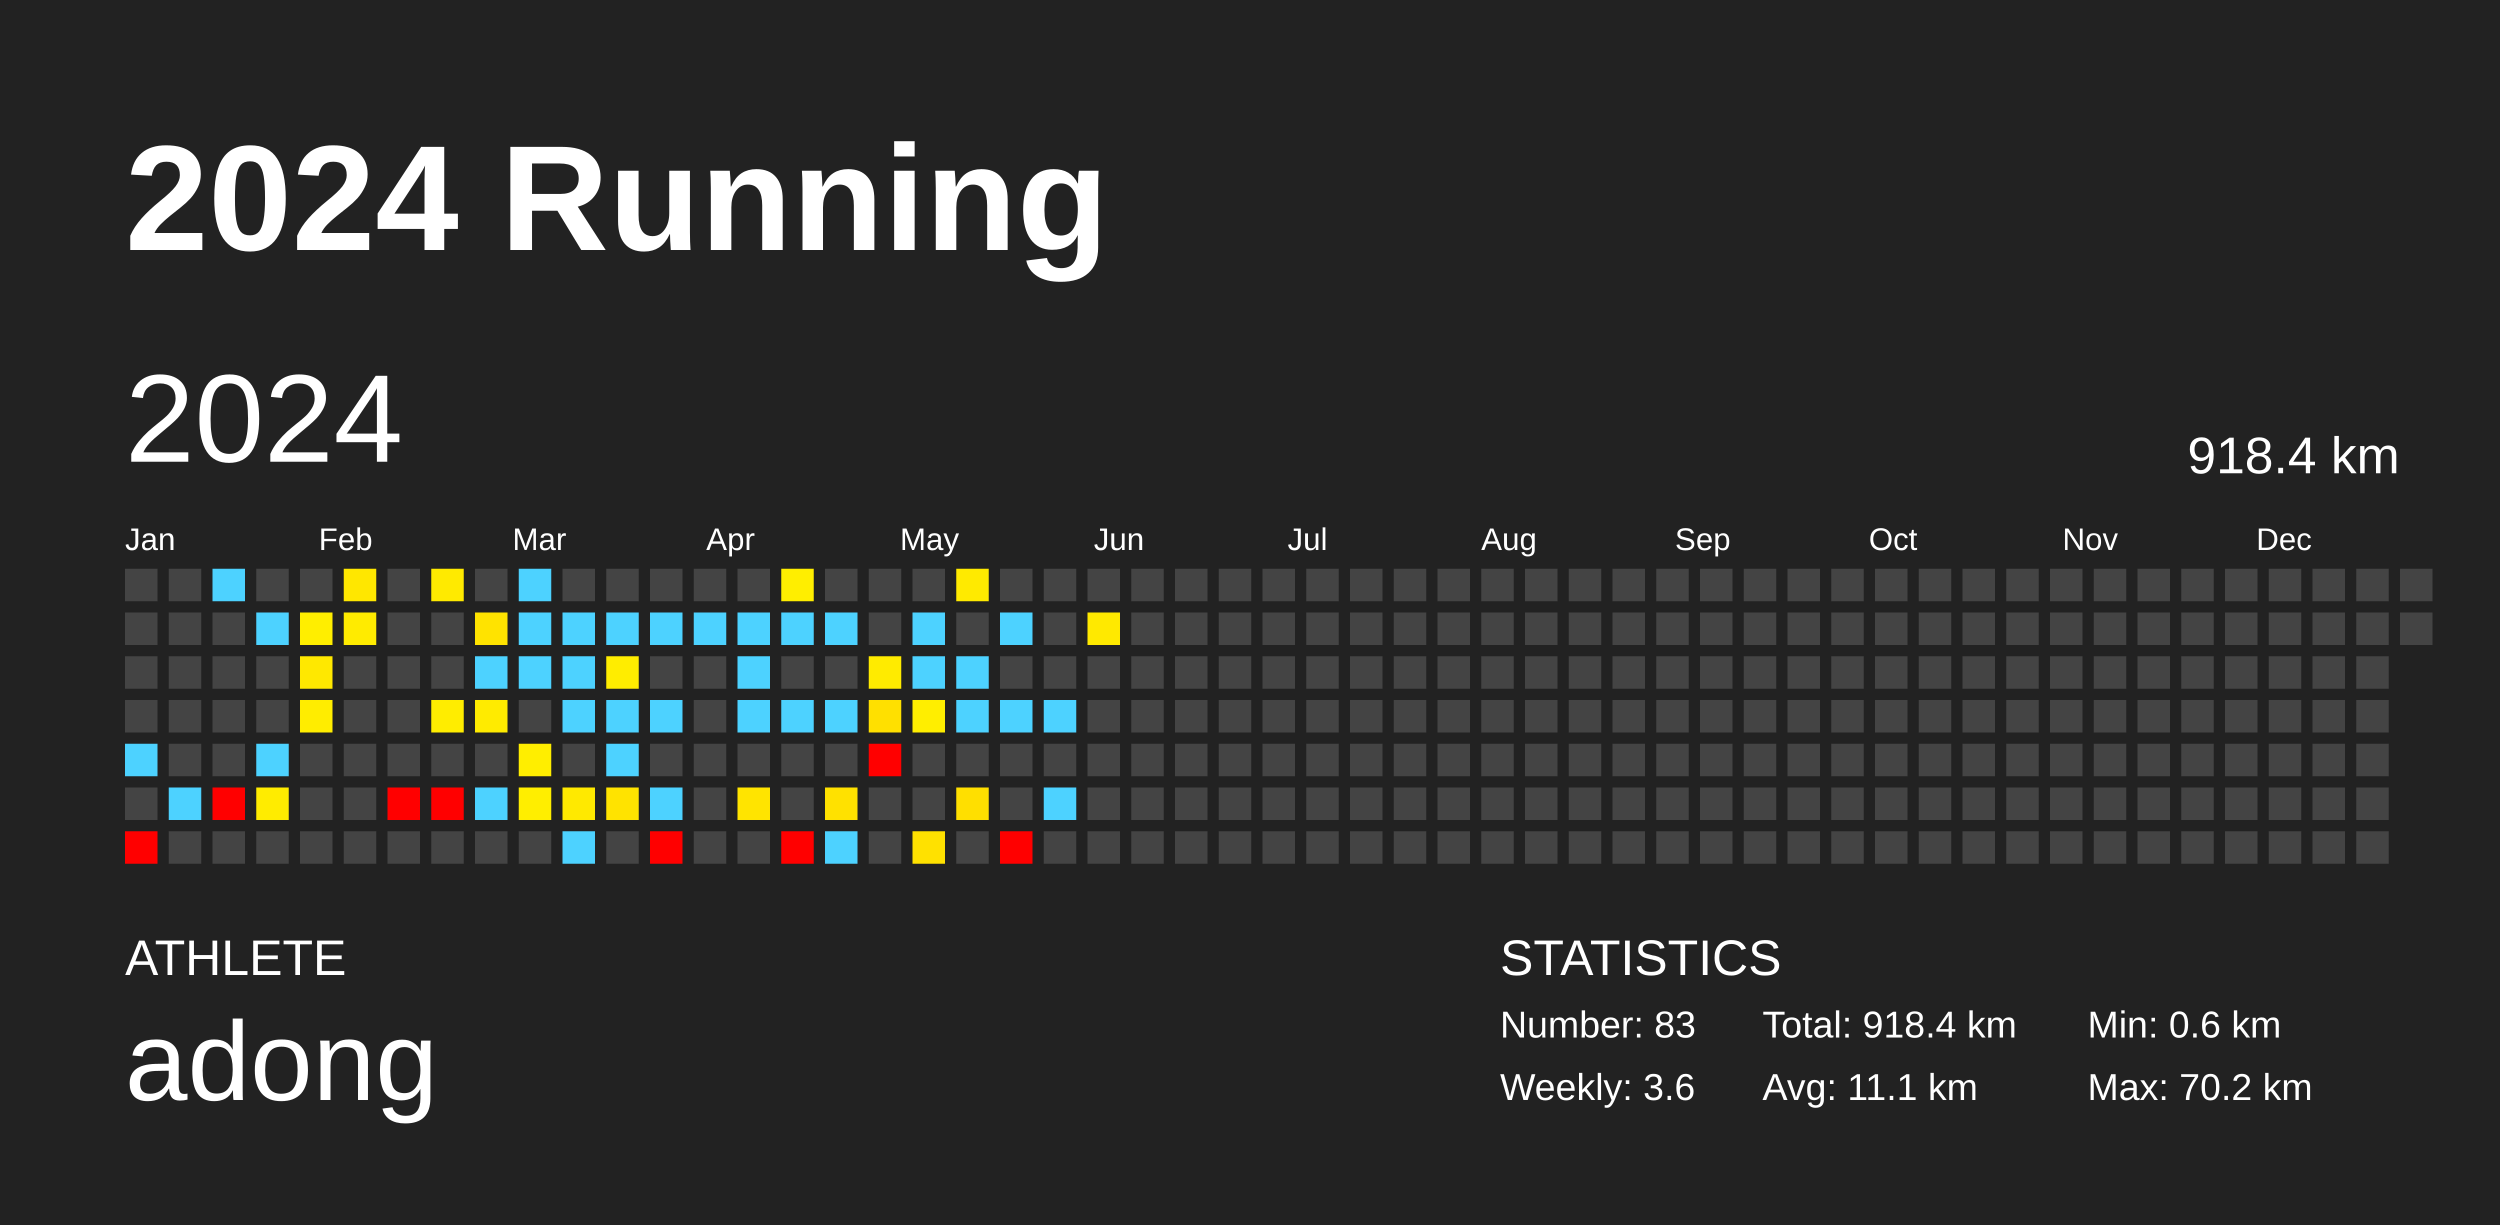
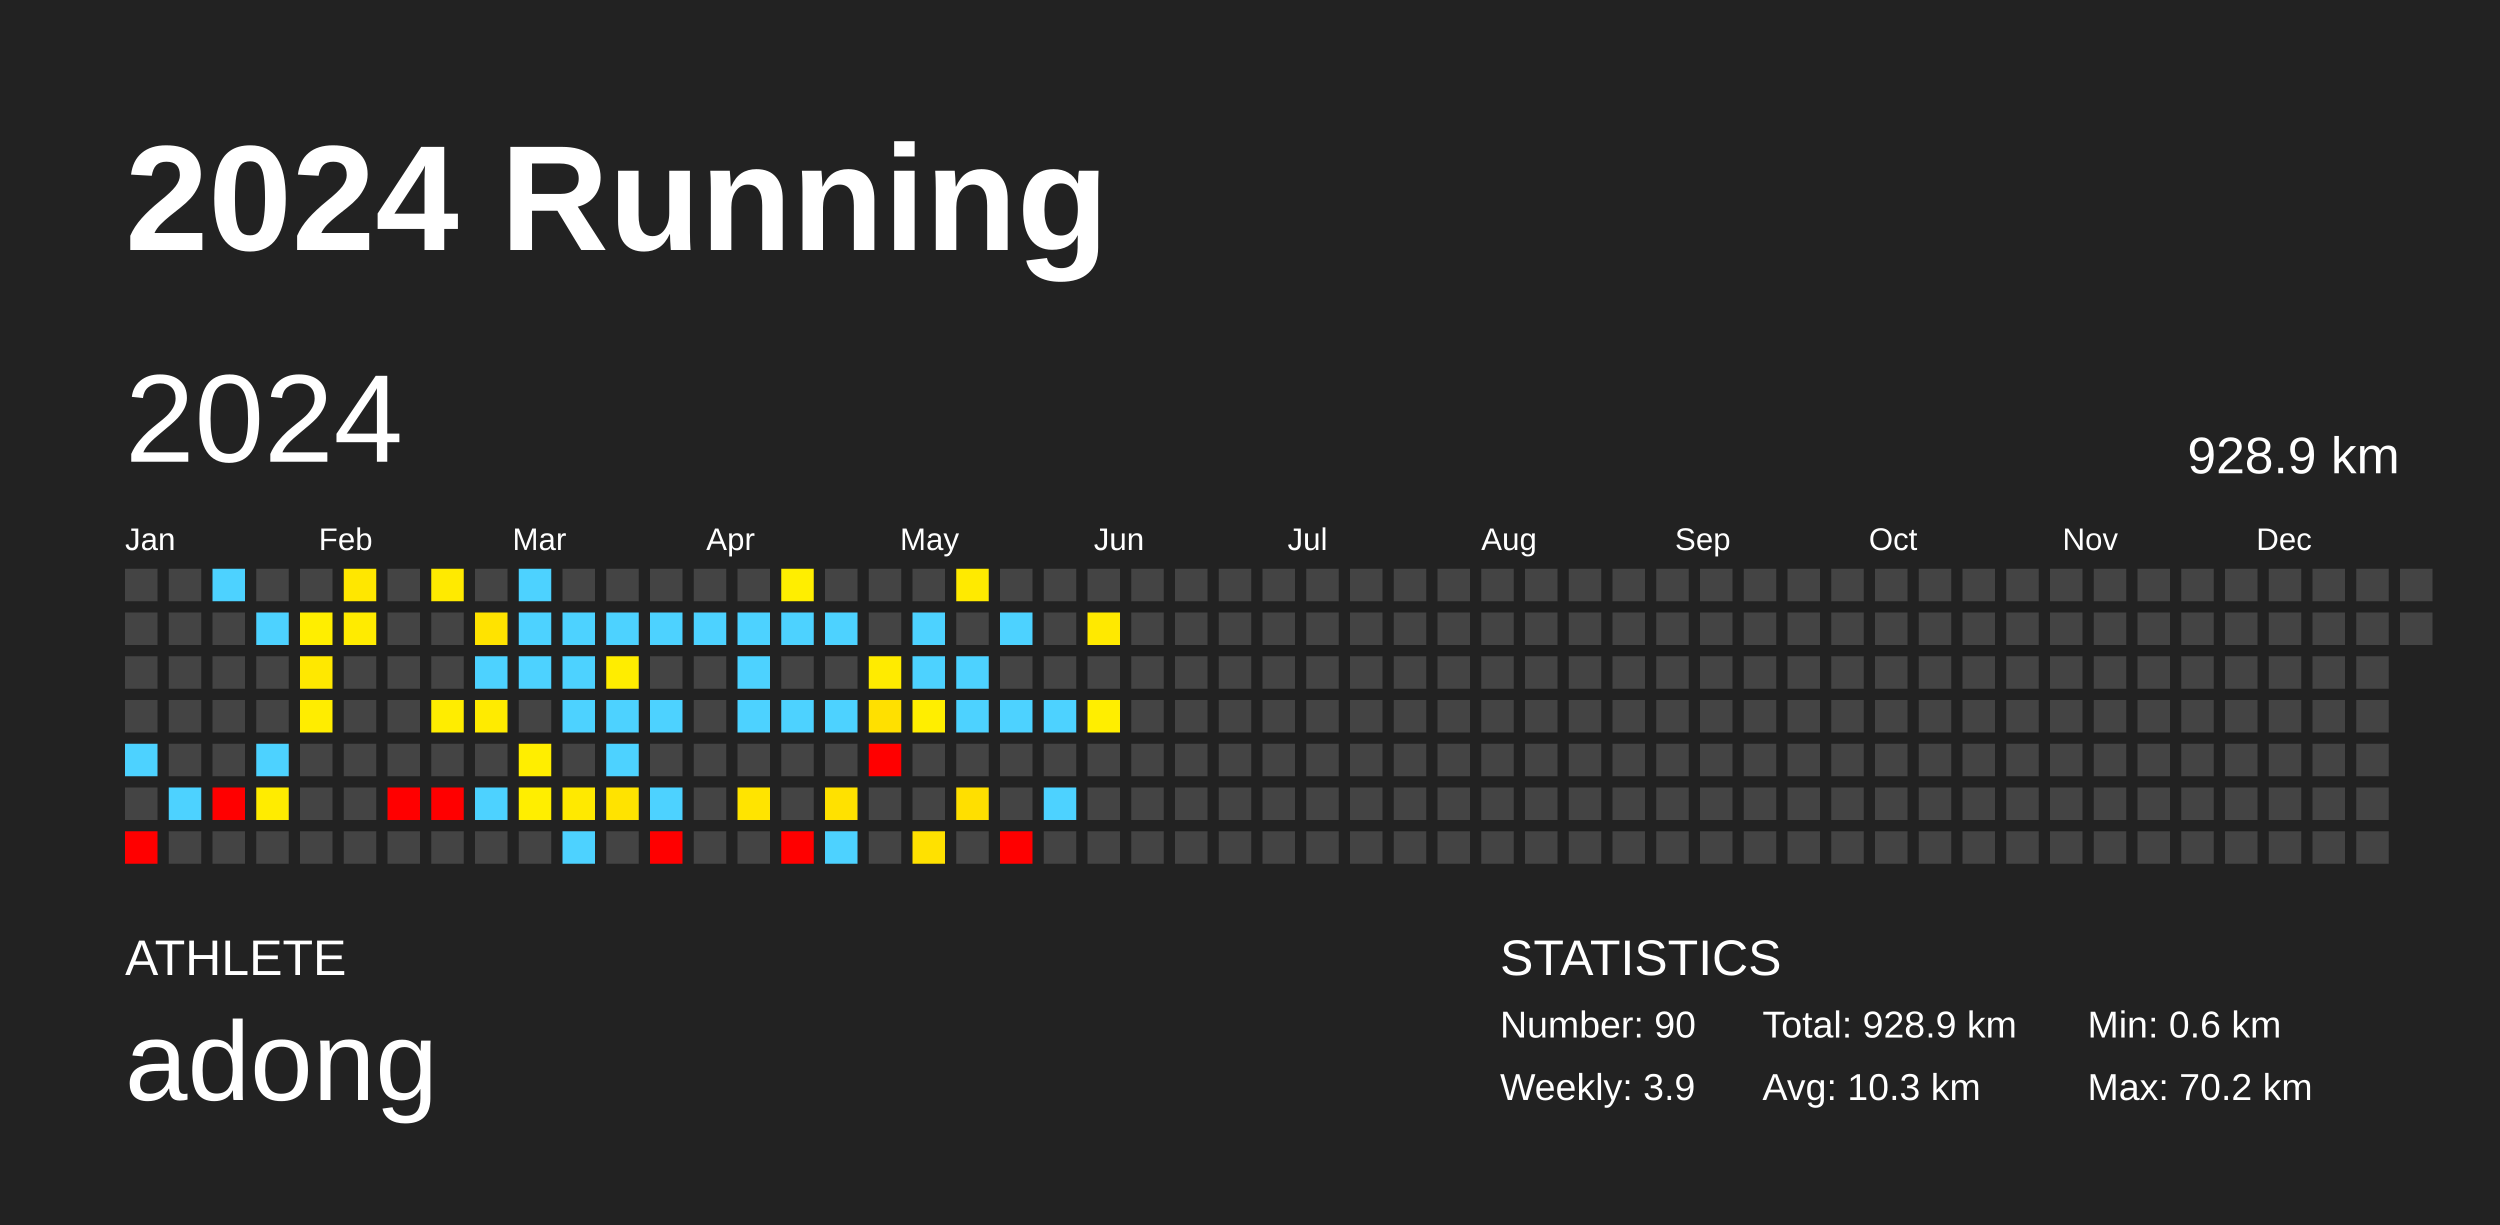
<svg xmlns="http://www.w3.org/2000/svg" baseProfile="full" height="98mm" version="1.1" viewBox="0,0,200,98" width="200mm">
  <defs />
  <rect fill="#222222" height="98" width="200" x="0" y="0" />
  <text fill="#FFFFFF" style="font-size:12px; font-family:Arial; font-weight:bold;" x="10" y="20">2024 Running</text>
  <text fill="#FFFFFF" style="font-size:4px; font-family:Arial" x="10" y="78">ATHLETE</text>
  <text fill="#FFFFFF" style="font-size:9px; font-family:Arial" x="10" y="88">adong</text>
  <text fill="#FFFFFF" style="font-size:4px; font-family:Arial" x="120" y="78">STATISTICS</text>
-   <text fill="#FFFFFF" style="font-size:3px; font-family:Arial" x="120" y="83">Number: 83</text>
-   <text fill="#FFFFFF" style="font-size:3px; font-family:Arial" x="120" y="88">Weekly: 3.6</text>
-   <text fill="#FFFFFF" style="font-size:3px; font-family:Arial" x="141" y="83">Total: 918.4 km</text>
-   <text fill="#FFFFFF" style="font-size:3px; font-family:Arial" x="141" y="88">Avg: 11.1 km</text>
+   <text fill="#FFFFFF" style="font-size:3px; font-family:Arial" x="120" y="83">Number: 90</text>
+   <text fill="#FFFFFF" style="font-size:3px; font-family:Arial" x="120" y="88">Weekly: 3.9</text>
+   <text fill="#FFFFFF" style="font-size:3px; font-family:Arial" x="141" y="83">Total: 928.9 km</text>
+   <text fill="#FFFFFF" style="font-size:3px; font-family:Arial" x="141" y="88">Avg: 10.3 km</text>
  <text fill="#FFFFFF" style="font-size:3px; font-family:Arial" x="167" y="83">Min: 0.6 km</text>
  <text fill="#FFFFFF" style="font-size:3px; font-family:Arial" x="167" y="88">Max: 70.2 km</text>
  <text dominant-baseline="hanging" fill="#FFFFFF" style="font-size:10.0px; font-family:Arial;" x="10" y="30">2024</text>
-   <text dominant-baseline="hanging" fill="#FFFFFF" style="font-size:4.125px; font-family:Arial;" x="175" y="35">918.4 km</text>
+   <text dominant-baseline="hanging" fill="#FFFFFF" style="font-size:4.125px; font-family:Arial;" x="175" y="35">928.9 km</text>
  <text fill="#FFFFFF" style="font-size:2.5px; font-family:Arial" x="10.0" y="44">Jan</text>
  <text fill="#FFFFFF" style="font-size:2.5px; font-family:Arial" x="25.5" y="44">Feb</text>
  <text fill="#FFFFFF" style="font-size:2.5px; font-family:Arial" x="41.0" y="44">Mar</text>
  <text fill="#FFFFFF" style="font-size:2.5px; font-family:Arial" x="56.5" y="44">Apr</text>
  <text fill="#FFFFFF" style="font-size:2.5px; font-family:Arial" x="72.0" y="44">May</text>
  <text fill="#FFFFFF" style="font-size:2.5px; font-family:Arial" x="87.5" y="44">Jun</text>
  <text fill="#FFFFFF" style="font-size:2.5px; font-family:Arial" x="103.0" y="44">Jul</text>
  <text fill="#FFFFFF" style="font-size:2.5px; font-family:Arial" x="118.5" y="44">Aug</text>
  <text fill="#FFFFFF" style="font-size:2.5px; font-family:Arial" x="134.0" y="44">Sep</text>
  <text fill="#FFFFFF" style="font-size:2.5px; font-family:Arial" x="149.5" y="44">Oct</text>
  <text fill="#FFFFFF" style="font-size:2.5px; font-family:Arial" x="165.0" y="44">Nov</text>
  <text fill="#FFFFFF" style="font-size:2.5px; font-family:Arial" x="180.5" y="44">Dec</text>
  <rect fill="#444444" height="2.6" width="2.6" x="10.0" y="45.5" />
  <rect fill="#444444" height="2.6" width="2.6" x="10.0" y="49.0" />
  <rect fill="#444444" height="2.6" width="2.6" x="10.0" y="52.5" />
  <rect fill="#444444" height="2.6" width="2.6" x="10.0" y="56.0" />
  <rect fill="#4dd2ff" height="2.6" width="2.6" x="10.0" y="59.5" />
  <rect fill="#444444" height="2.6" width="2.6" x="10.0" y="63.0" />
  <rect fill="red" height="2.6" width="2.6" x="10.0" y="66.5" />
  <rect fill="#444444" height="2.6" width="2.6" x="13.5" y="45.5" />
  <rect fill="#444444" height="2.6" width="2.6" x="13.5" y="49.0" />
  <rect fill="#444444" height="2.6" width="2.6" x="13.5" y="52.5" />
  <rect fill="#444444" height="2.6" width="2.6" x="13.5" y="56.0" />
  <rect fill="#444444" height="2.6" width="2.6" x="13.5" y="59.5" />
  <rect fill="#4dd2ff" height="2.6" width="2.6" x="13.5" y="63.0" />
  <rect fill="#444444" height="2.6" width="2.6" x="13.5" y="66.5" />
  <rect fill="#4dd2ff" height="2.6" width="2.6" x="17.0" y="45.5" />
  <rect fill="#444444" height="2.6" width="2.6" x="17.0" y="49.0" />
  <rect fill="#444444" height="2.6" width="2.6" x="17.0" y="52.5" />
  <rect fill="#444444" height="2.6" width="2.6" x="17.0" y="56.0" />
  <rect fill="#444444" height="2.6" width="2.6" x="17.0" y="59.5" />
  <rect fill="red" height="2.6" width="2.6" x="17.0" y="63.0" />
  <rect fill="#444444" height="2.6" width="2.6" x="17.0" y="66.5" />
  <rect fill="#444444" height="2.6" width="2.6" x="20.5" y="45.5" />
  <rect fill="#4dd2ff" height="2.6" width="2.6" x="20.5" y="49.0" />
  <rect fill="#444444" height="2.6" width="2.6" x="20.5" y="52.5" />
  <rect fill="#444444" height="2.6" width="2.6" x="20.5" y="56.0" />
  <rect fill="#4dd2ff" height="2.6" width="2.6" x="20.5" y="59.5" />
  <rect fill="#ffec00" height="2.6" width="2.6" x="20.5" y="63.0" />
  <rect fill="#444444" height="2.6" width="2.6" x="20.5" y="66.5" />
  <rect fill="#444444" height="2.6" width="2.6" x="24.0" y="45.5" />
  <rect fill="#ffee00" height="2.6" width="2.6" x="24.0" y="49.0" />
  <rect fill="#ffe800" height="2.6" width="2.6" x="24.0" y="52.5" />
  <rect fill="#ffed00" height="2.6" width="2.6" x="24.0" y="56.0" />
  <rect fill="#444444" height="2.6" width="2.6" x="24.0" y="59.5" />
  <rect fill="#444444" height="2.6" width="2.6" x="24.0" y="63.0" />
  <rect fill="#444444" height="2.6" width="2.6" x="24.0" y="66.5" />
  <rect fill="#ffe700" height="2.6" width="2.6" x="27.5" y="45.5" />
  <rect fill="#ffeb00" height="2.6" width="2.6" x="27.5" y="49.0" />
  <rect fill="#444444" height="2.6" width="2.6" x="27.5" y="52.5" />
  <rect fill="#444444" height="2.6" width="2.6" x="27.5" y="56.0" />
  <rect fill="#444444" height="2.6" width="2.6" x="27.5" y="59.5" />
  <rect fill="#444444" height="2.6" width="2.6" x="27.5" y="63.0" />
  <rect fill="#444444" height="2.6" width="2.6" x="27.5" y="66.5" />
  <rect fill="#444444" height="2.6" width="2.6" x="31.0" y="45.5" />
  <rect fill="#444444" height="2.6" width="2.6" x="31.0" y="49.0" />
  <rect fill="#444444" height="2.6" width="2.6" x="31.0" y="52.5" />
  <rect fill="#444444" height="2.6" width="2.6" x="31.0" y="56.0" />
  <rect fill="#444444" height="2.6" width="2.6" x="31.0" y="59.5" />
  <rect fill="red" height="2.6" width="2.6" x="31.0" y="63.0" />
  <rect fill="#444444" height="2.6" width="2.6" x="31.0" y="66.5" />
  <rect fill="#ffea00" height="2.6" width="2.6" x="34.5" y="45.5" />
  <rect fill="#444444" height="2.6" width="2.6" x="34.5" y="49.0" />
  <rect fill="#444444" height="2.6" width="2.6" x="34.5" y="52.5" />
  <rect fill="#ffed00" height="2.6" width="2.6" x="34.5" y="56.0" />
  <rect fill="#444444" height="2.6" width="2.6" x="34.5" y="59.5" />
  <rect fill="red" height="2.6" width="2.6" x="34.5" y="63.0" />
  <rect fill="#444444" height="2.6" width="2.6" x="34.5" y="66.5" />
  <rect fill="#444444" height="2.6" width="2.6" x="38.0" y="45.5" />
  <rect fill="#ffe300" height="2.6" width="2.6" x="38.0" y="49.0" />
  <rect fill="#4dd2ff" height="2.6" width="2.6" x="38.0" y="52.5" />
  <rect fill="#ffeb00" height="2.6" width="2.6" x="38.0" y="56.0" />
  <rect fill="#444444" height="2.6" width="2.6" x="38.0" y="59.5" />
  <rect fill="#4dd2ff" height="2.6" width="2.6" x="38.0" y="63.0" />
  <rect fill="#444444" height="2.6" width="2.6" x="38.0" y="66.5" />
  <rect fill="#4dd2ff" height="2.6" width="2.6" x="41.5" y="45.5" />
  <rect fill="#4dd2ff" height="2.6" width="2.6" x="41.5" y="49.0" />
  <rect fill="#4dd2ff" height="2.6" width="2.6" x="41.5" y="52.5" />
  <rect fill="#444444" height="2.6" width="2.6" x="41.5" y="56.0" />
  <rect fill="#ffee00" height="2.6" width="2.6" x="41.5" y="59.5" />
  <rect fill="#ffee00" height="2.6" width="2.6" x="41.5" y="63.0" />
  <rect fill="#444444" height="2.6" width="2.6" x="41.5" y="66.5" />
  <rect fill="#444444" height="2.6" width="2.6" x="45.0" y="45.5" />
  <rect fill="#4dd2ff" height="2.6" width="2.6" x="45.0" y="49.0" />
  <rect fill="#4dd2ff" height="2.6" width="2.6" x="45.0" y="52.5" />
  <rect fill="#4dd2ff" height="2.6" width="2.6" x="45.0" y="56.0" />
  <rect fill="#444444" height="2.6" width="2.6" x="45.0" y="59.5" />
  <rect fill="#ffe900" height="2.6" width="2.6" x="45.0" y="63.0" />
  <rect fill="#4dd2ff" height="2.6" width="2.6" x="45.0" y="66.5" />
  <rect fill="#444444" height="2.6" width="2.6" x="48.5" y="45.5" />
  <rect fill="#4dd2ff" height="2.6" width="2.6" x="48.5" y="49.0" />
  <rect fill="#ffed00" height="2.6" width="2.6" x="48.5" y="52.5" />
  <rect fill="#4dd2ff" height="2.6" width="2.6" x="48.5" y="56.0" />
  <rect fill="#4dd2ff" height="2.6" width="2.6" x="48.5" y="59.5" />
  <rect fill="#ffe300" height="2.6" width="2.6" x="48.5" y="63.0" />
  <rect fill="#444444" height="2.6" width="2.6" x="48.5" y="66.5" />
  <rect fill="#444444" height="2.6" width="2.6" x="52.0" y="45.5" />
  <rect fill="#4dd2ff" height="2.6" width="2.6" x="52.0" y="49.0" />
  <rect fill="#444444" height="2.6" width="2.6" x="52.0" y="52.5" />
  <rect fill="#4dd2ff" height="2.6" width="2.6" x="52.0" y="56.0" />
  <rect fill="#444444" height="2.6" width="2.6" x="52.0" y="59.5" />
  <rect fill="#4dd2ff" height="2.6" width="2.6" x="52.0" y="63.0" />
  <rect fill="red" height="2.6" width="2.6" x="52.0" y="66.5" />
  <rect fill="#444444" height="2.6" width="2.6" x="55.5" y="45.5" />
  <rect fill="#4dd2ff" height="2.6" width="2.6" x="55.5" y="49.0" />
  <rect fill="#444444" height="2.6" width="2.6" x="55.5" y="52.5" />
  <rect fill="#444444" height="2.6" width="2.6" x="55.5" y="56.0" />
  <rect fill="#444444" height="2.6" width="2.6" x="55.5" y="59.5" />
  <rect fill="#444444" height="2.6" width="2.6" x="55.5" y="63.0" />
  <rect fill="#444444" height="2.6" width="2.6" x="55.5" y="66.5" />
  <rect fill="#444444" height="2.6" width="2.6" x="59.0" y="45.5" />
  <rect fill="#4dd2ff" height="2.6" width="2.6" x="59.0" y="49.0" />
  <rect fill="#4dd2ff" height="2.6" width="2.6" x="59.0" y="52.5" />
  <rect fill="#4dd2ff" height="2.6" width="2.6" x="59.0" y="56.0" />
  <rect fill="#444444" height="2.6" width="2.6" x="59.0" y="59.5" />
  <rect fill="#ffe400" height="2.6" width="2.6" x="59.0" y="63.0" />
  <rect fill="#444444" height="2.6" width="2.6" x="59.0" y="66.5" />
  <rect fill="#ffee00" height="2.6" width="2.6" x="62.5" y="45.5" />
  <rect fill="#4dd2ff" height="2.6" width="2.6" x="62.5" y="49.0" />
  <rect fill="#444444" height="2.6" width="2.6" x="62.5" y="52.5" />
  <rect fill="#4dd2ff" height="2.6" width="2.6" x="62.5" y="56.0" />
  <rect fill="#444444" height="2.6" width="2.6" x="62.5" y="59.5" />
  <rect fill="#444444" height="2.6" width="2.6" x="62.5" y="63.0" />
  <rect fill="red" height="2.6" width="2.6" x="62.5" y="66.5" />
  <rect fill="#444444" height="2.6" width="2.6" x="66.0" y="45.5" />
  <rect fill="#4dd2ff" height="2.6" width="2.6" x="66.0" y="49.0" />
  <rect fill="#444444" height="2.6" width="2.6" x="66.0" y="52.5" />
  <rect fill="#4dd2ff" height="2.6" width="2.6" x="66.0" y="56.0" />
  <rect fill="#444444" height="2.6" width="2.6" x="66.0" y="59.5" />
  <rect fill="#ffe100" height="2.6" width="2.6" x="66.0" y="63.0" />
  <rect fill="#4dd2ff" height="2.6" width="2.6" x="66.0" y="66.5" />
  <rect fill="#444444" height="2.6" width="2.6" x="69.5" y="45.5" />
  <rect fill="#444444" height="2.6" width="2.6" x="69.5" y="49.0" />
  <rect fill="#ffeb00" height="2.6" width="2.6" x="69.5" y="52.5" />
  <rect fill="#ffe000" height="2.6" width="2.6" x="69.5" y="56.0" />
  <rect fill="red" height="2.6" width="2.6" x="69.5" y="59.5" />
  <rect fill="#444444" height="2.6" width="2.6" x="69.5" y="63.0" />
  <rect fill="#444444" height="2.6" width="2.6" x="69.5" y="66.5" />
  <rect fill="#444444" height="2.6" width="2.6" x="73.0" y="45.5" />
  <rect fill="#4dd2ff" height="2.6" width="2.6" x="73.0" y="49.0" />
  <rect fill="#4dd2ff" height="2.6" width="2.6" x="73.0" y="52.5" />
  <rect fill="#ffee00" height="2.6" width="2.6" x="73.0" y="56.0" />
  <rect fill="#444444" height="2.6" width="2.6" x="73.0" y="59.5" />
  <rect fill="#444444" height="2.6" width="2.6" x="73.0" y="63.0" />
  <rect fill="#ffe100" height="2.6" width="2.6" x="73.0" y="66.5" />
  <rect fill="#ffea00" height="2.6" width="2.6" x="76.5" y="45.5" />
  <rect fill="#444444" height="2.6" width="2.6" x="76.5" y="49.0" />
  <rect fill="#4dd2ff" height="2.6" width="2.6" x="76.5" y="52.5" />
  <rect fill="#4dd2ff" height="2.6" width="2.6" x="76.5" y="56.0" />
  <rect fill="#444444" height="2.6" width="2.6" x="76.5" y="59.5" />
  <rect fill="#ffdf00" height="2.6" width="2.6" x="76.5" y="63.0" />
  <rect fill="#444444" height="2.6" width="2.6" x="76.5" y="66.5" />
  <rect fill="#444444" height="2.6" width="2.6" x="80.0" y="45.5" />
  <rect fill="#4dd2ff" height="2.6" width="2.6" x="80.0" y="49.0" />
  <rect fill="#444444" height="2.6" width="2.6" x="80.0" y="52.5" />
  <rect fill="#4dd2ff" height="2.6" width="2.6" x="80.0" y="56.0" />
  <rect fill="#444444" height="2.6" width="2.6" x="80.0" y="59.5" />
  <rect fill="#444444" height="2.6" width="2.6" x="80.0" y="63.0" />
  <rect fill="red" height="2.6" width="2.6" x="80.0" y="66.5" />
  <rect fill="#444444" height="2.6" width="2.6" x="83.5" y="45.5" />
  <rect fill="#444444" height="2.6" width="2.6" x="83.5" y="49.0" />
  <rect fill="#444444" height="2.6" width="2.6" x="83.5" y="52.5" />
  <rect fill="#4dd2ff" height="2.6" width="2.6" x="83.5" y="56.0" />
  <rect fill="#444444" height="2.6" width="2.6" x="83.5" y="59.5" />
  <rect fill="#4dd2ff" height="2.6" width="2.6" x="83.5" y="63.0" />
  <rect fill="#444444" height="2.6" width="2.6" x="83.5" y="66.5" />
  <rect fill="#444444" height="2.6" width="2.6" x="87.0" y="45.5" />
  <rect fill="#ffe900" height="2.6" width="2.6" x="87.0" y="49.0" />
  <rect fill="#444444" height="2.6" width="2.6" x="87.0" y="52.5" />
-   <rect fill="#444444" height="2.6" width="2.6" x="87.0" y="56.0" />
+   <rect fill="#ffee00" height="2.6" width="2.6" x="87.0" y="56.0" />
  <rect fill="#444444" height="2.6" width="2.6" x="87.0" y="59.5" />
  <rect fill="#444444" height="2.6" width="2.6" x="87.0" y="63.0" />
  <rect fill="#444444" height="2.6" width="2.6" x="87.0" y="66.5" />
  <rect fill="#444444" height="2.6" width="2.6" x="90.5" y="45.5" />
  <rect fill="#444444" height="2.6" width="2.6" x="90.5" y="49.0" />
  <rect fill="#444444" height="2.6" width="2.6" x="90.5" y="52.5" />
  <rect fill="#444444" height="2.6" width="2.6" x="90.5" y="56.0" />
  <rect fill="#444444" height="2.6" width="2.6" x="90.5" y="59.5" />
  <rect fill="#444444" height="2.6" width="2.6" x="90.5" y="63.0" />
  <rect fill="#444444" height="2.6" width="2.6" x="90.5" y="66.5" />
  <rect fill="#444444" height="2.6" width="2.6" x="94.0" y="45.5" />
  <rect fill="#444444" height="2.6" width="2.6" x="94.0" y="49.0" />
  <rect fill="#444444" height="2.6" width="2.6" x="94.0" y="52.5" />
  <rect fill="#444444" height="2.6" width="2.6" x="94.0" y="56.0" />
  <rect fill="#444444" height="2.6" width="2.6" x="94.0" y="59.5" />
  <rect fill="#444444" height="2.6" width="2.6" x="94.0" y="63.0" />
  <rect fill="#444444" height="2.6" width="2.6" x="94.0" y="66.5" />
  <rect fill="#444444" height="2.6" width="2.6" x="97.5" y="45.5" />
  <rect fill="#444444" height="2.6" width="2.6" x="97.5" y="49.0" />
  <rect fill="#444444" height="2.6" width="2.6" x="97.5" y="52.5" />
  <rect fill="#444444" height="2.6" width="2.6" x="97.5" y="56.0" />
  <rect fill="#444444" height="2.6" width="2.6" x="97.5" y="59.5" />
  <rect fill="#444444" height="2.6" width="2.6" x="97.5" y="63.0" />
  <rect fill="#444444" height="2.6" width="2.6" x="97.5" y="66.5" />
  <rect fill="#444444" height="2.6" width="2.6" x="101.0" y="45.5" />
  <rect fill="#444444" height="2.6" width="2.6" x="101.0" y="49.0" />
  <rect fill="#444444" height="2.6" width="2.6" x="101.0" y="52.5" />
  <rect fill="#444444" height="2.6" width="2.6" x="101.0" y="56.0" />
  <rect fill="#444444" height="2.6" width="2.6" x="101.0" y="59.5" />
  <rect fill="#444444" height="2.6" width="2.6" x="101.0" y="63.0" />
  <rect fill="#444444" height="2.6" width="2.6" x="101.0" y="66.5" />
  <rect fill="#444444" height="2.6" width="2.6" x="104.5" y="45.5" />
  <rect fill="#444444" height="2.6" width="2.6" x="104.5" y="49.0" />
  <rect fill="#444444" height="2.6" width="2.6" x="104.5" y="52.5" />
  <rect fill="#444444" height="2.6" width="2.6" x="104.5" y="56.0" />
  <rect fill="#444444" height="2.6" width="2.6" x="104.5" y="59.5" />
  <rect fill="#444444" height="2.6" width="2.6" x="104.5" y="63.0" />
  <rect fill="#444444" height="2.6" width="2.6" x="104.5" y="66.5" />
  <rect fill="#444444" height="2.6" width="2.6" x="108.0" y="45.5" />
  <rect fill="#444444" height="2.6" width="2.6" x="108.0" y="49.0" />
  <rect fill="#444444" height="2.6" width="2.6" x="108.0" y="52.5" />
  <rect fill="#444444" height="2.6" width="2.6" x="108.0" y="56.0" />
  <rect fill="#444444" height="2.6" width="2.6" x="108.0" y="59.5" />
  <rect fill="#444444" height="2.6" width="2.6" x="108.0" y="63.0" />
  <rect fill="#444444" height="2.6" width="2.6" x="108.0" y="66.5" />
  <rect fill="#444444" height="2.6" width="2.6" x="111.5" y="45.5" />
  <rect fill="#444444" height="2.6" width="2.6" x="111.5" y="49.0" />
  <rect fill="#444444" height="2.6" width="2.6" x="111.5" y="52.5" />
  <rect fill="#444444" height="2.6" width="2.6" x="111.5" y="56.0" />
  <rect fill="#444444" height="2.6" width="2.6" x="111.5" y="59.5" />
  <rect fill="#444444" height="2.6" width="2.6" x="111.5" y="63.0" />
  <rect fill="#444444" height="2.6" width="2.6" x="111.5" y="66.5" />
  <rect fill="#444444" height="2.6" width="2.6" x="115.0" y="45.5" />
  <rect fill="#444444" height="2.6" width="2.6" x="115.0" y="49.0" />
  <rect fill="#444444" height="2.6" width="2.6" x="115.0" y="52.5" />
  <rect fill="#444444" height="2.6" width="2.6" x="115.0" y="56.0" />
  <rect fill="#444444" height="2.6" width="2.6" x="115.0" y="59.5" />
  <rect fill="#444444" height="2.6" width="2.6" x="115.0" y="63.0" />
  <rect fill="#444444" height="2.6" width="2.6" x="115.0" y="66.5" />
  <rect fill="#444444" height="2.6" width="2.6" x="118.5" y="45.5" />
  <rect fill="#444444" height="2.6" width="2.6" x="118.5" y="49.0" />
  <rect fill="#444444" height="2.6" width="2.6" x="118.5" y="52.5" />
  <rect fill="#444444" height="2.6" width="2.6" x="118.5" y="56.0" />
  <rect fill="#444444" height="2.6" width="2.6" x="118.5" y="59.5" />
  <rect fill="#444444" height="2.6" width="2.6" x="118.5" y="63.0" />
  <rect fill="#444444" height="2.6" width="2.6" x="118.5" y="66.5" />
  <rect fill="#444444" height="2.6" width="2.6" x="122.0" y="45.5" />
  <rect fill="#444444" height="2.6" width="2.6" x="122.0" y="49.0" />
  <rect fill="#444444" height="2.6" width="2.6" x="122.0" y="52.5" />
  <rect fill="#444444" height="2.6" width="2.6" x="122.0" y="56.0" />
  <rect fill="#444444" height="2.6" width="2.6" x="122.0" y="59.5" />
  <rect fill="#444444" height="2.6" width="2.6" x="122.0" y="63.0" />
  <rect fill="#444444" height="2.6" width="2.6" x="122.0" y="66.5" />
  <rect fill="#444444" height="2.6" width="2.6" x="125.5" y="45.5" />
  <rect fill="#444444" height="2.6" width="2.6" x="125.5" y="49.0" />
  <rect fill="#444444" height="2.6" width="2.6" x="125.5" y="52.5" />
  <rect fill="#444444" height="2.6" width="2.6" x="125.5" y="56.0" />
  <rect fill="#444444" height="2.6" width="2.6" x="125.5" y="59.5" />
  <rect fill="#444444" height="2.6" width="2.6" x="125.5" y="63.0" />
  <rect fill="#444444" height="2.6" width="2.6" x="125.5" y="66.5" />
  <rect fill="#444444" height="2.6" width="2.6" x="129.0" y="45.5" />
  <rect fill="#444444" height="2.6" width="2.6" x="129.0" y="49.0" />
  <rect fill="#444444" height="2.6" width="2.6" x="129.0" y="52.5" />
  <rect fill="#444444" height="2.6" width="2.6" x="129.0" y="56.0" />
  <rect fill="#444444" height="2.6" width="2.6" x="129.0" y="59.5" />
  <rect fill="#444444" height="2.6" width="2.6" x="129.0" y="63.0" />
  <rect fill="#444444" height="2.6" width="2.6" x="129.0" y="66.5" />
  <rect fill="#444444" height="2.6" width="2.6" x="132.5" y="45.5" />
  <rect fill="#444444" height="2.6" width="2.6" x="132.5" y="49.0" />
  <rect fill="#444444" height="2.6" width="2.6" x="132.5" y="52.5" />
  <rect fill="#444444" height="2.6" width="2.6" x="132.5" y="56.0" />
  <rect fill="#444444" height="2.6" width="2.6" x="132.5" y="59.5" />
  <rect fill="#444444" height="2.6" width="2.6" x="132.5" y="63.0" />
  <rect fill="#444444" height="2.6" width="2.6" x="132.5" y="66.5" />
  <rect fill="#444444" height="2.6" width="2.6" x="136.0" y="45.5" />
  <rect fill="#444444" height="2.6" width="2.6" x="136.0" y="49.0" />
  <rect fill="#444444" height="2.6" width="2.6" x="136.0" y="52.5" />
  <rect fill="#444444" height="2.6" width="2.6" x="136.0" y="56.0" />
  <rect fill="#444444" height="2.6" width="2.6" x="136.0" y="59.5" />
  <rect fill="#444444" height="2.6" width="2.6" x="136.0" y="63.0" />
  <rect fill="#444444" height="2.6" width="2.6" x="136.0" y="66.5" />
  <rect fill="#444444" height="2.6" width="2.6" x="139.5" y="45.5" />
  <rect fill="#444444" height="2.6" width="2.6" x="139.5" y="49.0" />
  <rect fill="#444444" height="2.6" width="2.6" x="139.5" y="52.5" />
  <rect fill="#444444" height="2.6" width="2.6" x="139.5" y="56.0" />
  <rect fill="#444444" height="2.6" width="2.6" x="139.5" y="59.5" />
  <rect fill="#444444" height="2.6" width="2.6" x="139.5" y="63.0" />
  <rect fill="#444444" height="2.6" width="2.6" x="139.5" y="66.5" />
  <rect fill="#444444" height="2.6" width="2.6" x="143.0" y="45.5" />
  <rect fill="#444444" height="2.6" width="2.6" x="143.0" y="49.0" />
  <rect fill="#444444" height="2.6" width="2.6" x="143.0" y="52.5" />
  <rect fill="#444444" height="2.6" width="2.6" x="143.0" y="56.0" />
  <rect fill="#444444" height="2.6" width="2.6" x="143.0" y="59.5" />
  <rect fill="#444444" height="2.6" width="2.6" x="143.0" y="63.0" />
  <rect fill="#444444" height="2.6" width="2.6" x="143.0" y="66.5" />
  <rect fill="#444444" height="2.6" width="2.6" x="146.5" y="45.5" />
  <rect fill="#444444" height="2.6" width="2.6" x="146.5" y="49.0" />
  <rect fill="#444444" height="2.6" width="2.6" x="146.5" y="52.5" />
  <rect fill="#444444" height="2.6" width="2.6" x="146.5" y="56.0" />
  <rect fill="#444444" height="2.6" width="2.6" x="146.5" y="59.5" />
  <rect fill="#444444" height="2.6" width="2.6" x="146.5" y="63.0" />
  <rect fill="#444444" height="2.6" width="2.6" x="146.5" y="66.5" />
  <rect fill="#444444" height="2.6" width="2.6" x="150.0" y="45.5" />
  <rect fill="#444444" height="2.6" width="2.6" x="150.0" y="49.0" />
  <rect fill="#444444" height="2.6" width="2.6" x="150.0" y="52.5" />
  <rect fill="#444444" height="2.6" width="2.6" x="150.0" y="56.0" />
  <rect fill="#444444" height="2.6" width="2.6" x="150.0" y="59.5" />
  <rect fill="#444444" height="2.6" width="2.6" x="150.0" y="63.0" />
  <rect fill="#444444" height="2.6" width="2.6" x="150.0" y="66.5" />
  <rect fill="#444444" height="2.6" width="2.6" x="153.5" y="45.5" />
  <rect fill="#444444" height="2.6" width="2.6" x="153.5" y="49.0" />
  <rect fill="#444444" height="2.6" width="2.6" x="153.5" y="52.5" />
  <rect fill="#444444" height="2.6" width="2.6" x="153.5" y="56.0" />
  <rect fill="#444444" height="2.6" width="2.6" x="153.5" y="59.5" />
  <rect fill="#444444" height="2.6" width="2.6" x="153.5" y="63.0" />
  <rect fill="#444444" height="2.6" width="2.6" x="153.5" y="66.5" />
  <rect fill="#444444" height="2.6" width="2.6" x="157.0" y="45.5" />
  <rect fill="#444444" height="2.6" width="2.6" x="157.0" y="49.0" />
  <rect fill="#444444" height="2.6" width="2.6" x="157.0" y="52.5" />
  <rect fill="#444444" height="2.6" width="2.6" x="157.0" y="56.0" />
  <rect fill="#444444" height="2.6" width="2.6" x="157.0" y="59.5" />
  <rect fill="#444444" height="2.6" width="2.6" x="157.0" y="63.0" />
  <rect fill="#444444" height="2.6" width="2.6" x="157.0" y="66.5" />
  <rect fill="#444444" height="2.6" width="2.6" x="160.5" y="45.5" />
  <rect fill="#444444" height="2.6" width="2.6" x="160.5" y="49.0" />
  <rect fill="#444444" height="2.6" width="2.6" x="160.5" y="52.5" />
  <rect fill="#444444" height="2.6" width="2.6" x="160.5" y="56.0" />
  <rect fill="#444444" height="2.6" width="2.6" x="160.5" y="59.5" />
  <rect fill="#444444" height="2.6" width="2.6" x="160.5" y="63.0" />
  <rect fill="#444444" height="2.6" width="2.6" x="160.5" y="66.5" />
  <rect fill="#444444" height="2.6" width="2.6" x="164.0" y="45.5" />
  <rect fill="#444444" height="2.6" width="2.6" x="164.0" y="49.0" />
  <rect fill="#444444" height="2.6" width="2.6" x="164.0" y="52.5" />
  <rect fill="#444444" height="2.6" width="2.6" x="164.0" y="56.0" />
  <rect fill="#444444" height="2.6" width="2.6" x="164.0" y="59.5" />
  <rect fill="#444444" height="2.6" width="2.6" x="164.0" y="63.0" />
  <rect fill="#444444" height="2.6" width="2.6" x="164.0" y="66.5" />
  <rect fill="#444444" height="2.6" width="2.6" x="167.5" y="45.5" />
  <rect fill="#444444" height="2.6" width="2.6" x="167.5" y="49.0" />
  <rect fill="#444444" height="2.6" width="2.6" x="167.5" y="52.5" />
  <rect fill="#444444" height="2.6" width="2.6" x="167.5" y="56.0" />
  <rect fill="#444444" height="2.6" width="2.6" x="167.5" y="59.5" />
  <rect fill="#444444" height="2.6" width="2.6" x="167.5" y="63.0" />
  <rect fill="#444444" height="2.6" width="2.6" x="167.5" y="66.5" />
  <rect fill="#444444" height="2.6" width="2.6" x="171.0" y="45.5" />
  <rect fill="#444444" height="2.6" width="2.6" x="171.0" y="49.0" />
  <rect fill="#444444" height="2.6" width="2.6" x="171.0" y="52.5" />
  <rect fill="#444444" height="2.6" width="2.6" x="171.0" y="56.0" />
  <rect fill="#444444" height="2.6" width="2.6" x="171.0" y="59.5" />
  <rect fill="#444444" height="2.6" width="2.6" x="171.0" y="63.0" />
  <rect fill="#444444" height="2.6" width="2.6" x="171.0" y="66.5" />
  <rect fill="#444444" height="2.6" width="2.6" x="174.5" y="45.5" />
  <rect fill="#444444" height="2.6" width="2.6" x="174.5" y="49.0" />
  <rect fill="#444444" height="2.6" width="2.6" x="174.5" y="52.5" />
  <rect fill="#444444" height="2.6" width="2.6" x="174.5" y="56.0" />
  <rect fill="#444444" height="2.6" width="2.6" x="174.5" y="59.5" />
  <rect fill="#444444" height="2.6" width="2.6" x="174.5" y="63.0" />
  <rect fill="#444444" height="2.6" width="2.6" x="174.5" y="66.5" />
  <rect fill="#444444" height="2.6" width="2.6" x="178.0" y="45.5" />
  <rect fill="#444444" height="2.6" width="2.6" x="178.0" y="49.0" />
  <rect fill="#444444" height="2.6" width="2.6" x="178.0" y="52.5" />
  <rect fill="#444444" height="2.6" width="2.6" x="178.0" y="56.0" />
  <rect fill="#444444" height="2.6" width="2.6" x="178.0" y="59.5" />
  <rect fill="#444444" height="2.6" width="2.6" x="178.0" y="63.0" />
  <rect fill="#444444" height="2.6" width="2.6" x="178.0" y="66.5" />
  <rect fill="#444444" height="2.6" width="2.6" x="181.5" y="45.5" />
  <rect fill="#444444" height="2.6" width="2.6" x="181.5" y="49.0" />
  <rect fill="#444444" height="2.6" width="2.6" x="181.5" y="52.5" />
  <rect fill="#444444" height="2.6" width="2.6" x="181.5" y="56.0" />
  <rect fill="#444444" height="2.6" width="2.6" x="181.5" y="59.5" />
  <rect fill="#444444" height="2.6" width="2.6" x="181.5" y="63.0" />
  <rect fill="#444444" height="2.6" width="2.6" x="181.5" y="66.5" />
  <rect fill="#444444" height="2.6" width="2.6" x="185.0" y="45.5" />
  <rect fill="#444444" height="2.6" width="2.6" x="185.0" y="49.0" />
  <rect fill="#444444" height="2.6" width="2.6" x="185.0" y="52.5" />
  <rect fill="#444444" height="2.6" width="2.6" x="185.0" y="56.0" />
  <rect fill="#444444" height="2.6" width="2.6" x="185.0" y="59.5" />
  <rect fill="#444444" height="2.6" width="2.6" x="185.0" y="63.0" />
  <rect fill="#444444" height="2.6" width="2.6" x="185.0" y="66.5" />
  <rect fill="#444444" height="2.6" width="2.6" x="188.5" y="45.5" />
  <rect fill="#444444" height="2.6" width="2.6" x="188.5" y="49.0" />
  <rect fill="#444444" height="2.6" width="2.6" x="188.5" y="52.5" />
  <rect fill="#444444" height="2.6" width="2.6" x="188.5" y="56.0" />
  <rect fill="#444444" height="2.6" width="2.6" x="188.5" y="59.5" />
  <rect fill="#444444" height="2.6" width="2.6" x="188.5" y="63.0" />
  <rect fill="#444444" height="2.6" width="2.6" x="188.5" y="66.5" />
  <rect fill="#444444" height="2.6" width="2.6" x="192.0" y="45.5" />
  <rect fill="#444444" height="2.6" width="2.6" x="192.0" y="49.0" />
</svg>
